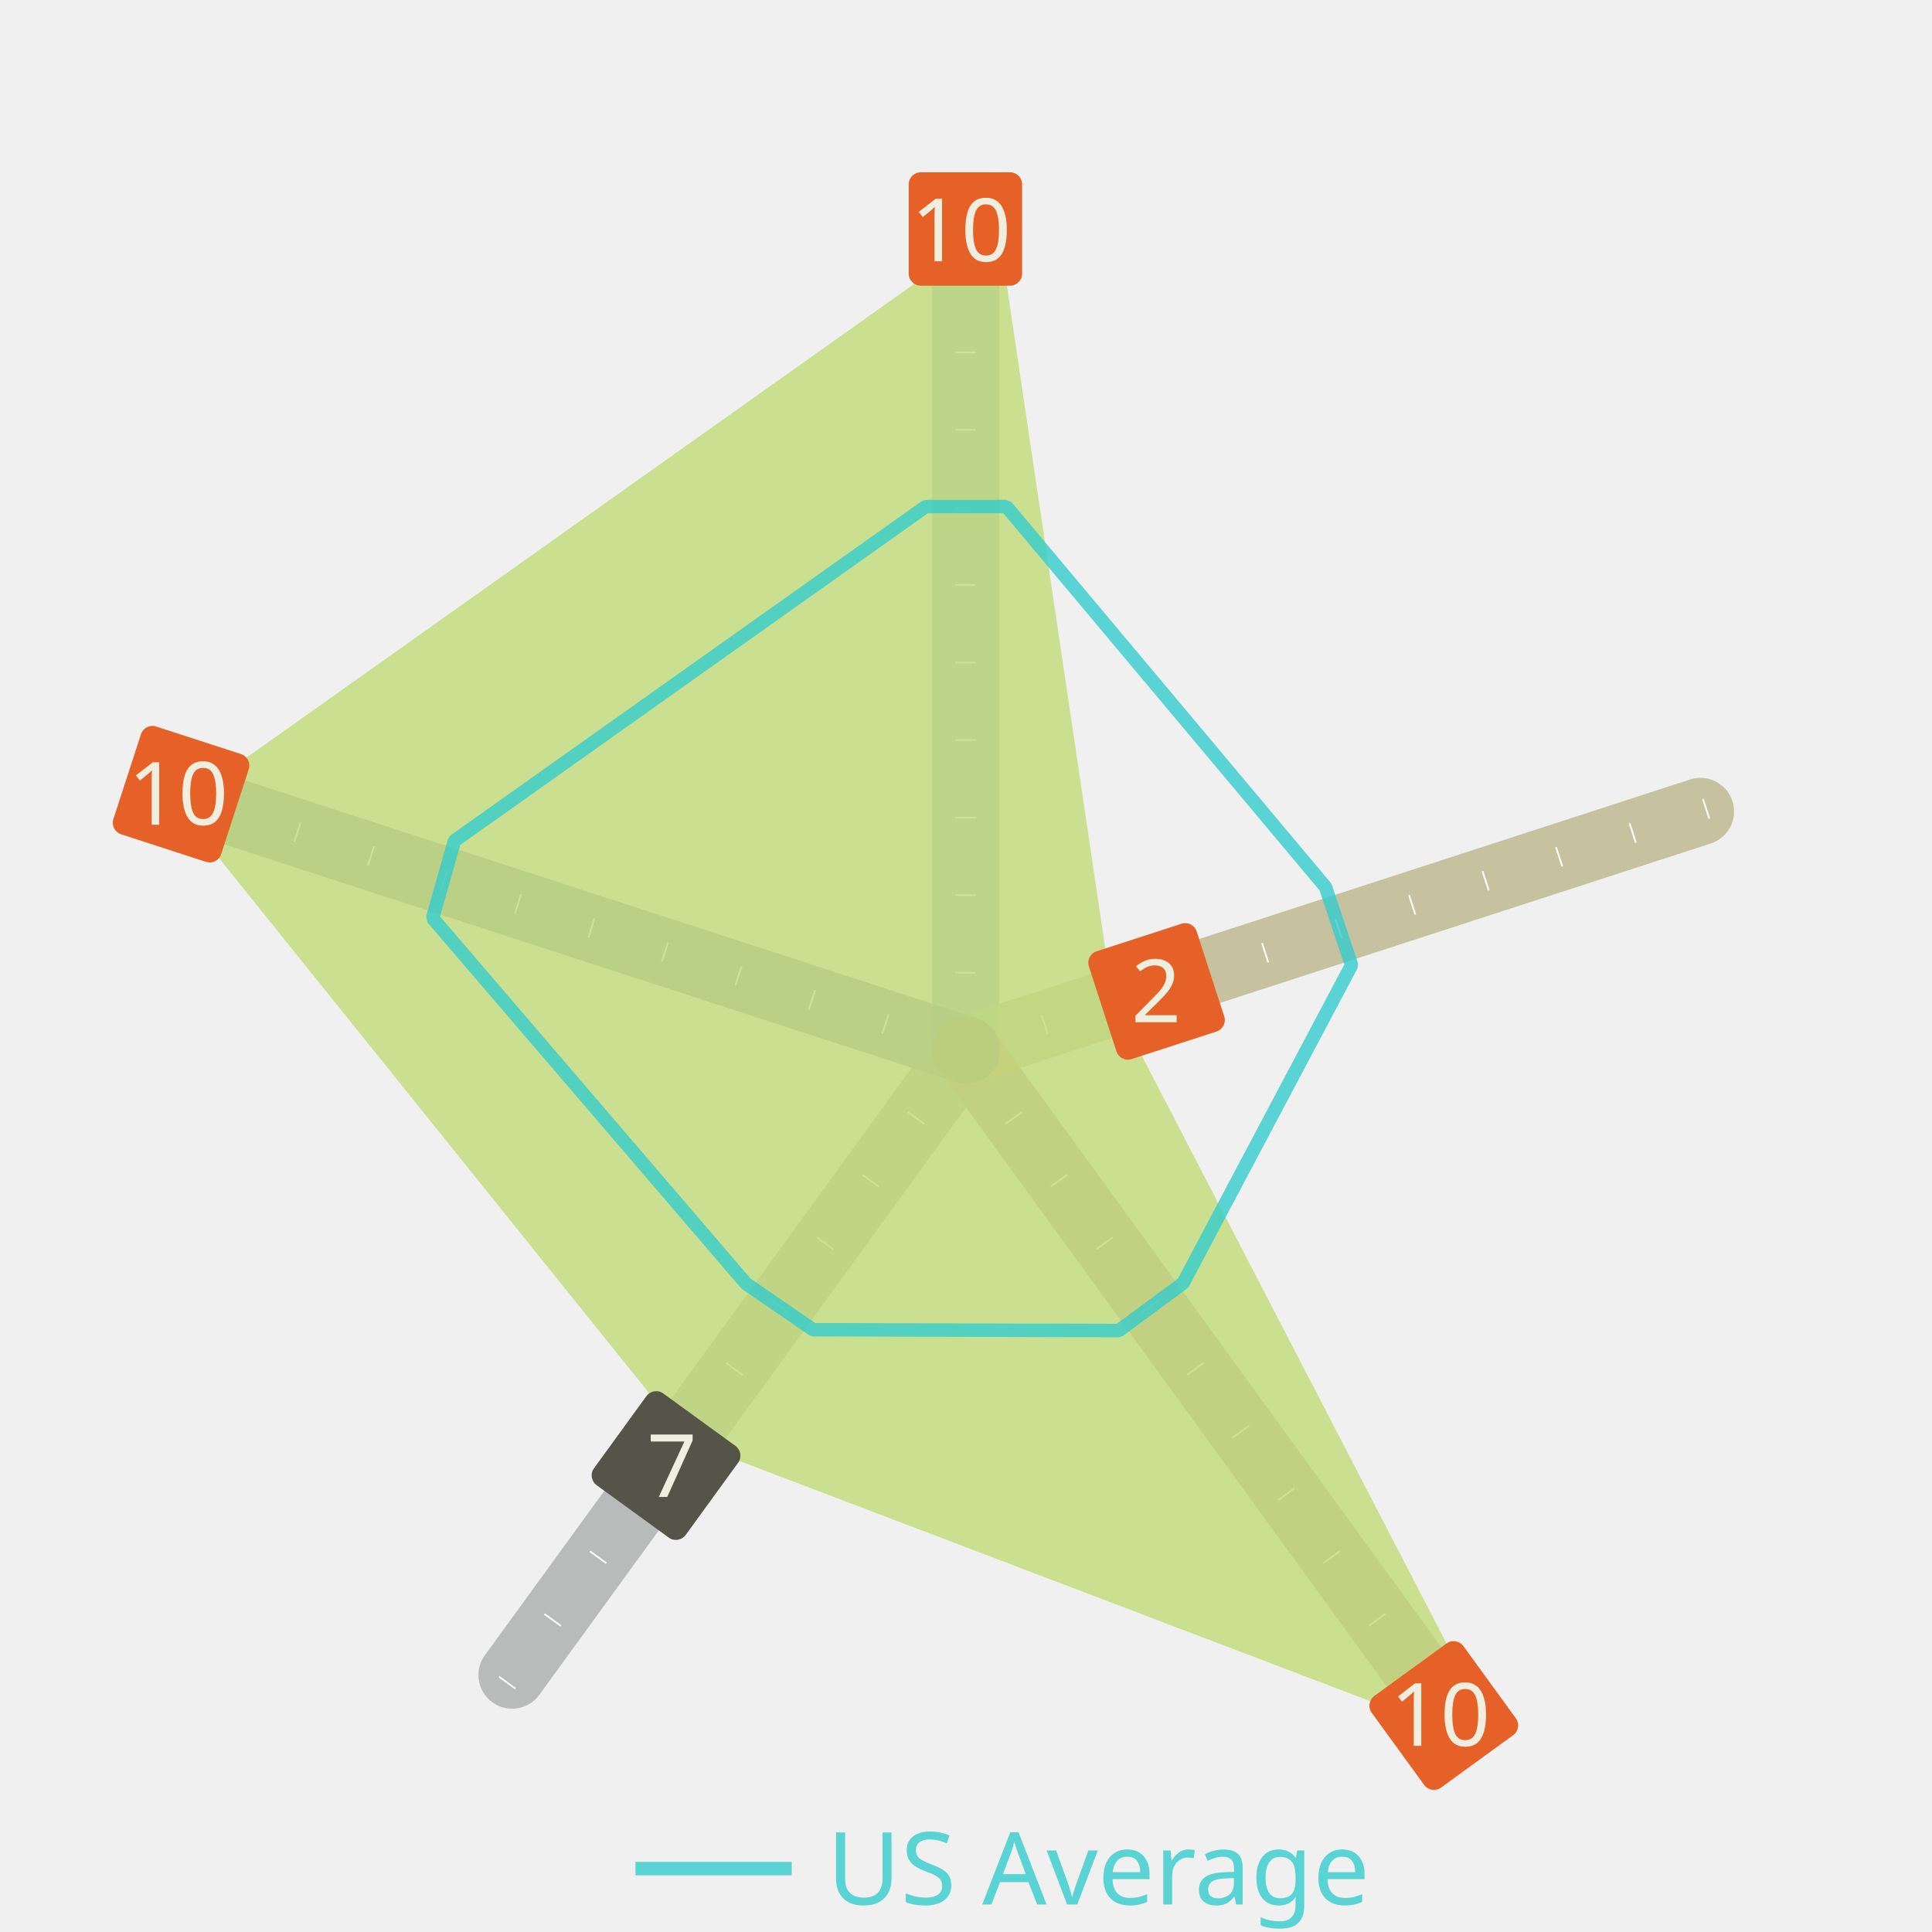
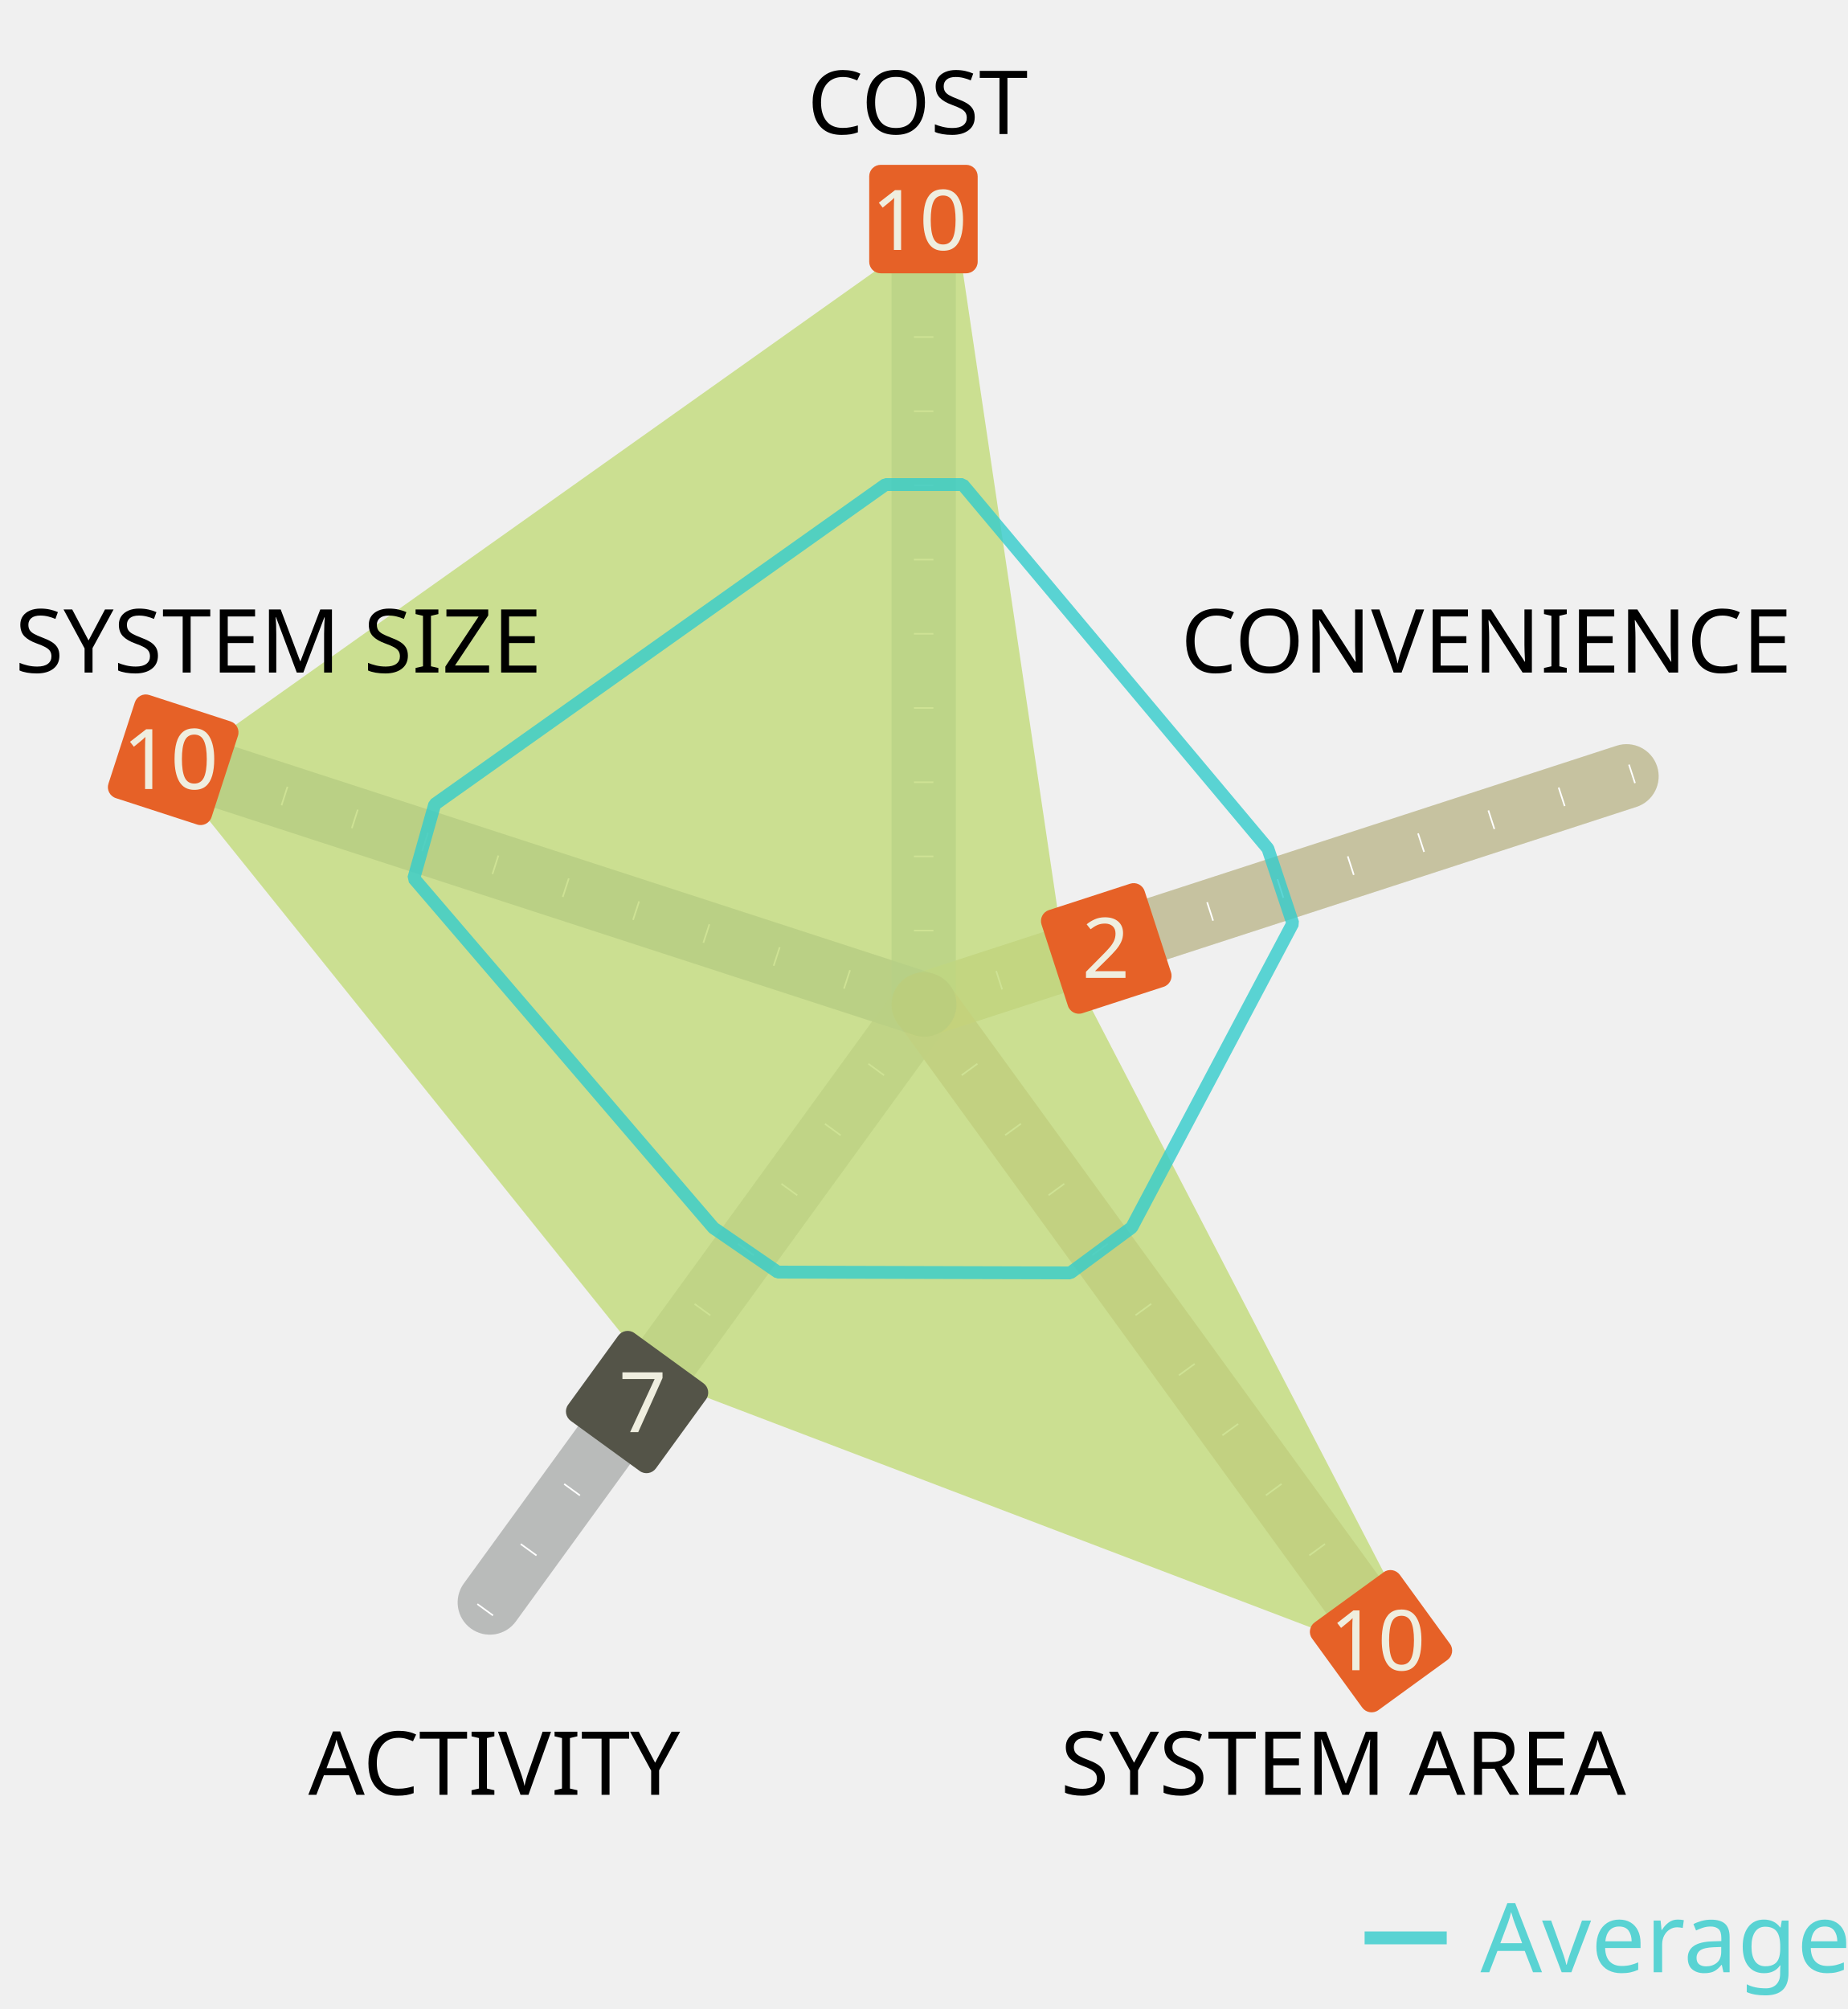
- <svg xmlns="http://www.w3.org/2000/svg" version="1.1" id="Layer_1" x="0px" y="0px" width="2300px" height="2300px" viewBox="0 0 2300 2300" enable-background="new 0 0 2300 2300" xml:space="preserve">
+ <svg xmlns="http://www.w3.org/2000/svg" version="1.1" id="Layer_1" x="0px" y="0px" width="2300px" height="2500px" viewBox="0 0 2300 2500" enable-background="new 0 0 2300 2500" xml:space="preserve">
  <g id="base_copy_2">
-     <path fill="#BCBEC0" d="M1189.6,1249.6c0,22.101-17.899,40-40,40l0,0c-22.1,0-40-17.899-40-40v-920c0-22.1,17.9-40,40-40l0,0   c22.101,0,40,17.9,40,40V1249.6z" />
-     <path fill="#BCBEC0" d="M1161.7,1288.4c-21,6.8-43.601-4.7-50.4-25.7l0,0c-6.8-21,4.7-43.601,25.7-50.4L2012,928   c21-6.8,43.6,4.7,50.4,25.7l0,0c6.8,21-4.7,43.6-25.7,50.399L1161.7,1288.4z" />
-     <path fill="#BCBEC0" d="M1117.4,1273.5c-13-17.9-9-42.9,8.8-55.9l0,0c17.899-13,42.899-9,55.899,8.801l540.801,744.3   c13,17.899,9,42.899-8.801,55.899l0,0c-17.899,13-42.899,9-55.899-8.8L1117.4,1273.5z" />
-     <path fill="#BCBEC0" d="M1118,1226.3c13-17.899,38-21.8,55.9-8.8l0,0c17.899,13,21.8,38,8.8,55.9L642,2017.7   c-13,17.899-38,21.8-55.9,8.8l0,0c-17.899-13-21.8-38-8.899-55.9L1118,1226.3z" />
-     <path fill="#BCBEC0" d="M1162.8,1212.1c21,6.801,32.5,29.4,25.7,50.4l0,0c-6.8,21-29.4,32.5-50.4,25.7l-875-284.3   c-21-6.801-32.5-29.4-25.7-50.4l0,0c6.8-21,29.4-32.5,50.4-25.7L1162.8,1212.1z" />
+     <path fill="#BCBEC0" d="M1189.6,1249.6c0,22.104-17.896,40-40,40l0,0c-22.1,0-40-17.896-40-40v-920c0-22.1,17.9-40,40-40l0,0   c22.104,0,40,17.9,40,40V1249.6z" />
+     <path fill="#BCBEC0" d="M1161.7,1288.4c-21,6.8-43.604-4.7-50.4-25.7l0,0c-6.8-21,4.7-43.601,25.7-50.4L2012,928   c21-6.8,43.6,4.7,50.4,25.7l0,0c6.8,21-4.7,43.6-25.7,50.396L1161.7,1288.4z" />
+     <path fill="#BCBEC0" d="M1117.4,1273.5c-13-17.9-9-42.9,8.8-55.9l0,0c17.899-13,42.899-9,55.899,8.806l540.801,744.3   c13,17.896,9,42.896-8.801,55.896l0,0c-17.899,13-42.899,9-55.899-8.801L1117.4,1273.5z" />
+     <path fill="#BCBEC0" d="M1118,1226.3c13-17.896,38-21.8,55.9-8.8l0,0c17.896,13,21.8,38,8.8,55.9L642,2017.7   c-13,17.896-38,21.8-55.9,8.8l0,0c-17.896-13-21.8-38-8.896-55.9L1118,1226.3z" />
+     <path fill="#BCBEC0" d="M1162.8,1212.1c21,6.806,32.5,29.4,25.7,50.4l0,0c-6.8,21-29.4,32.5-50.4,25.7l-875-284.3   c-21-6.806-32.5-29.4-25.7-50.4l0,0c6.8-21,29.4-32.5,50.4-25.7L1162.8,1212.1z" />
  </g>
  <g id="base_copy">
-     <path opacity="0.2" fill="#59C7D8" enable-background="new    " d="M1189.6,1249.6c0,22.101-17.899,40-40,40l0,0   c-22.1,0-40-17.899-40-40v-920c0-22.1,17.9-40,40-40l0,0c22.101,0,40,17.9,40,40V1249.6z" />
-     <path opacity="0.2" fill="#F1D21C" enable-background="new    " d="M1161.7,1288.4c-21,6.8-43.601-4.7-50.4-25.7l0,0   c-6.8-21,4.7-43.601,25.7-50.4L2012,928c21-6.8,43.6,4.7,50.4,25.7l0,0c6.8,21-4.7,43.6-25.7,50.399L1161.7,1288.4z" />
-     <path opacity="0.2" fill="#E66127" enable-background="new    " d="M1117.4,1273.5c-13-17.9-9-42.9,8.8-55.9l0,0   c17.899-13,42.899-9,55.899,8.801l540.801,744.3c13,17.899,9,42.899-8.801,55.899l0,0c-17.899,13-42.899,9-55.899-8.8   L1117.4,1273.5z" />
-     <path opacity="0.2" fill="#B1AEA2" enable-background="new    " d="M1118,1226.3c13-17.899,38-21.8,55.9-8.8l0,0   c17.899,13,21.8,38,8.8,55.9L642,2017.7c-13,17.899-38,21.8-55.9,8.8l0,0c-17.899-13-21.8-38-8.899-55.9L1118,1226.3z" />
-     <path opacity="0.2" fill="#24428D" enable-background="new    " d="M1162.8,1212.1c21,6.801,32.5,29.4,25.7,50.4l0,0   c-6.8,21-29.4,32.5-50.4,25.7l-875-284.3c-21-6.801-32.5-29.4-25.7-50.4l0,0c6.8-21,29.4-32.5,50.4-25.7L1162.8,1212.1z" />
+     <path opacity="0.2" fill="#59C7D8" enable-background="new    " d="M1189.6,1249.6c0,22.104-17.896,40-40,40l0,0   c-22.1,0-40-17.896-40-40v-920c0-22.1,17.9-40,40-40l0,0c22.104,0,40,17.9,40,40V1249.6z" />
+     <path opacity="0.2" fill="#F1D21C" enable-background="new    " d="M1161.7,1288.4c-21,6.8-43.604-4.7-50.4-25.7l0,0   c-6.8-21,4.7-43.601,25.7-50.4L2012,928c21-6.8,43.6,4.7,50.4,25.7l0,0c6.8,21-4.7,43.6-25.7,50.396L1161.7,1288.4z" />
+     <path opacity="0.2" fill="#E66127" enable-background="new    " d="M1117.4,1273.5c-13-17.9-9-42.9,8.8-55.9l0,0   c17.899-13,42.899-9,55.899,8.806l540.801,744.3c13,17.896,9,42.896-8.801,55.896l0,0c-17.899,13-42.899,9-55.899-8.801   L1117.4,1273.5z" />
+     <path opacity="0.2" fill="#B1AEA2" enable-background="new    " d="M1118,1226.3c13-17.896,38-21.8,55.9-8.8l0,0   c17.896,13,21.8,38,8.8,55.9L642,2017.7c-13,17.896-38,21.8-55.9,8.8l0,0c-17.896-13-21.8-38-8.896-55.9L1118,1226.3z" />
+     <path opacity="0.2" fill="#24428D" enable-background="new    " d="M1162.8,1212.1c21,6.806,32.5,29.4,25.7,50.4l0,0   c-6.8,21-29.4,32.5-50.4,25.7l-875-284.3c-21-6.806-32.5-29.4-25.7-50.4l0,0c6.8-21,29.4-32.5,50.4-25.7L1162.8,1212.1z" />
  </g>
  <g id="ticks">
    <line fill="none" stroke="#FFFFFF" stroke-width="2" stroke-miterlimit="10" x1="1137.5" y1="327.1" x2="1161.7" y2="327.1" />
    <line fill="none" stroke="#FFFFFF" stroke-width="2" stroke-miterlimit="10" x1="1137.5" y1="419.4" x2="1161.7" y2="419.4" />
    <line fill="none" stroke="#FFFFFF" stroke-width="2" stroke-miterlimit="10" x1="1137.5" y1="511.7" x2="1161.7" y2="511.7" />
    <line fill="none" stroke="#FFFFFF" stroke-width="2" stroke-miterlimit="10" x1="1137.5" y1="604.1" x2="1161.7" y2="604.1" />
    <line fill="none" stroke="#FFFFFF" stroke-width="2" stroke-miterlimit="10" x1="1137.5" y1="696.4" x2="1161.7" y2="696.4" />
    <line fill="none" stroke="#FFFFFF" stroke-width="2" stroke-miterlimit="10" x1="1137.5" y1="788.7" x2="1161.7" y2="788.7" />
    <line fill="none" stroke="#FFFFFF" stroke-width="2" stroke-miterlimit="10" x1="1137.5" y1="881" x2="1161.7" y2="881" />
    <line fill="none" stroke="#FFFFFF" stroke-width="2" stroke-miterlimit="10" x1="1137.5" y1="973.4" x2="1161.7" y2="973.4" />
    <line fill="none" stroke="#FFFFFF" stroke-width="2" stroke-miterlimit="10" x1="1137.5" y1="1065.7" x2="1161.7" y2="1065.7" />
    <line fill="none" stroke="#FFFFFF" stroke-width="2" stroke-miterlimit="10" x1="1137.5" y1="1158" x2="1161.7" y2="1158" />
    <line fill="none" stroke="#FFFFFF" stroke-width="2" stroke-miterlimit="10" x1="1100.3" y1="1338.1" x2="1080.8" y2="1323.8" />
    <line fill="none" stroke="#FFFFFF" stroke-width="2" stroke-miterlimit="10" x1="992.2" y1="1487.4" x2="972.6" y2="1473.2" />
    <line fill="none" stroke="#FFFFFF" stroke-width="2" stroke-miterlimit="10" x1="938.1" y1="1562.1" x2="918.6" y2="1547.9" />
    <line fill="none" stroke="#FFFFFF" stroke-width="2" stroke-miterlimit="10" x1="884" y1="1636.8" x2="864.5" y2="1622.6" />
    <line fill="none" stroke="#FFFFFF" stroke-width="2" stroke-miterlimit="10" x1="829.9" y1="1711.5" x2="810.4" y2="1697.3" />
    <line fill="none" stroke="#FFFFFF" stroke-width="2" stroke-miterlimit="10" x1="775.8" y1="1786.2" x2="756.3" y2="1772" />
    <line fill="none" stroke="#FFFFFF" stroke-width="2" stroke-miterlimit="10" x1="721.8" y1="1860.9" x2="702.2" y2="1846.7" />
    <line fill="none" stroke="#FFFFFF" stroke-width="2" stroke-miterlimit="10" x1="667.7" y1="1935.6" x2="648.1" y2="1921.4" />
    <line fill="none" stroke="#FFFFFF" stroke-width="2" stroke-miterlimit="10" x1="613.6" y1="2010.3" x2="594.1" y2="1996.1" />
    <line fill="none" stroke="#FFFFFF" stroke-width="2" stroke-miterlimit="10" x1="1703.2" y1="1996" x2="1683.7" y2="2010.2" />
    <line fill="none" stroke="#FFFFFF" stroke-width="2" stroke-miterlimit="10" x1="1649.1" y1="1921.3" x2="1629.6" y2="1935.5" />
    <line fill="none" stroke="#FFFFFF" stroke-width="2" stroke-miterlimit="10" x1="1595" y1="1846.6" x2="1575.5" y2="1860.8" />
    <line fill="none" stroke="#FFFFFF" stroke-width="2" stroke-miterlimit="10" x1="1541" y1="1771.9" x2="1521.4" y2="1786.1" />
    <line fill="none" stroke="#FFFFFF" stroke-width="2" stroke-miterlimit="10" x1="1486.9" y1="1697.2" x2="1467.3" y2="1711.4" />
    <line fill="none" stroke="#FFFFFF" stroke-width="2" stroke-miterlimit="10" x1="1432.8" y1="1622.5" x2="1413.3" y2="1636.7" />
    <line fill="none" stroke="#FFFFFF" stroke-width="2" stroke-miterlimit="10" x1="1378.7" y1="1547.8" x2="1359.2" y2="1562" />
    <line fill="none" stroke="#FFFFFF" stroke-width="2" stroke-miterlimit="10" x1="1324.6" y1="1473.1" x2="1305.1" y2="1487.3" />
    <line fill="none" stroke="#FFFFFF" stroke-width="2" stroke-miterlimit="10" x1="1270.6" y1="1398.4" x2="1251" y2="1412.6" />
    <line fill="none" stroke="#FFFFFF" stroke-width="2" stroke-miterlimit="10" x1="1216.5" y1="1323.7" x2="1196.9" y2="1338" />
    <line fill="none" stroke="#FFFFFF" stroke-width="2" stroke-miterlimit="10" x1="1239.9" y1="1208.3" x2="1247.3" y2="1231.3" />
    <line fill="none" stroke="#FFFFFF" stroke-width="2" stroke-miterlimit="10" x1="1327.4" y1="1179.7" x2="1334.8" y2="1202.8" />
    <line fill="none" stroke="#FFFFFF" stroke-width="2" stroke-miterlimit="10" x1="1414.9" y1="1151.2" x2="1422.3" y2="1174.2" />
    <line fill="none" stroke="#FFFFFF" stroke-width="2" stroke-miterlimit="10" x1="1502.4" y1="1122.7" x2="1509.8" y2="1145.7" />
    <line fill="none" stroke="#FFFFFF" stroke-width="2" stroke-miterlimit="10" x1="1589.9" y1="1094.1" x2="1597.3" y2="1117.2" />
    <line fill="none" stroke="#FFFFFF" stroke-width="2" stroke-miterlimit="10" x1="1677.4" y1="1065.6" x2="1684.9" y2="1088.7" />
    <line fill="none" stroke="#FFFFFF" stroke-width="2" stroke-miterlimit="10" x1="1764.9" y1="1037.1" x2="1772.4" y2="1060.1" />
    <line fill="none" stroke="#FFFFFF" stroke-width="2" stroke-miterlimit="10" x1="1852.4" y1="1008.5" x2="1859.9" y2="1031.6" />
    <line fill="none" stroke="#FFFFFF" stroke-width="2" stroke-miterlimit="10" x1="1939.9" y1="980" x2="1947.4" y2="1003.1" />
    <line fill="none" stroke="#FFFFFF" stroke-width="2" stroke-miterlimit="10" x1="2027.4" y1="951.5" x2="2034.9" y2="974.5" />
    <line fill="none" stroke="#FFFFFF" stroke-width="2" stroke-miterlimit="10" x1="262.9" y1="973.5" x2="270.3" y2="950.5" />
    <line fill="none" stroke="#FFFFFF" stroke-width="2" stroke-miterlimit="10" x1="350.4" y1="1002.1" x2="357.8" y2="979" />
    <line fill="none" stroke="#FFFFFF" stroke-width="2" stroke-miterlimit="10" x1="437.9" y1="1030.6" x2="445.3" y2="1007.5" />
    <line fill="none" stroke="#FFFFFF" stroke-width="2" stroke-miterlimit="10" x1="525.4" y1="1059.1" x2="532.8" y2="1036.1" />
    <line fill="none" stroke="#FFFFFF" stroke-width="2" stroke-miterlimit="10" x1="612.9" y1="1087.7" x2="620.3" y2="1064.6" />
    <line fill="none" stroke="#FFFFFF" stroke-width="2" stroke-miterlimit="10" x1="700.4" y1="1116.2" x2="707.9" y2="1093.1" />
    <line fill="none" stroke="#FFFFFF" stroke-width="2" stroke-miterlimit="10" x1="787.9" y1="1144.7" x2="795.4" y2="1121.7" />
    <line fill="none" stroke="#FFFFFF" stroke-width="2" stroke-miterlimit="10" x1="875.4" y1="1173.2" x2="882.9" y2="1150.2" />
    <line fill="none" stroke="#FFFFFF" stroke-width="2" stroke-miterlimit="10" x1="962.9" y1="1201.8" x2="970.4" y2="1178.7" />
    <line fill="none" stroke="#FFFFFF" stroke-width="2" stroke-miterlimit="10" x1="1050.4" y1="1230.3" x2="1057.9" y2="1207.3" />
    <g>
      <line fill="none" stroke="#FFFFFF" stroke-width="2" stroke-miterlimit="10" x1="1046.3" y1="1412.8" x2="1026.7" y2="1398.5" />
    </g>
  </g>
  <g id="shape">
    <polygon opacity="0.8" fill="#C2DB79" enable-background="new    " points="1101,329 275,915 249,1007 786,1675 869,1735    1657,2035 1733.5,1978.5 1349,1237 1318,1144 1197,329  " />
    <g>
-       <path fill="#E66127" d="M1216.8,325.7c0,8-6.399,14.4-14.399,14.4h-106.2c-8,0-14.4-6.4-14.4-14.4V219.5c0-8,6.4-14.4,14.4-14.4    h106.2c8,0,14.399,6.4,14.399,14.4V325.7z" />
+       <path fill="#E66127" d="M1216.8,325.7c0,8-6.397,14.4-14.397,14.4h-106.2c-8,0-14.4-6.4-14.4-14.4V219.5c0-8,6.4-14.4,14.4-14.4    h106.2c8,0,14.397,6.4,14.397,14.4V325.7z" />
      <text transform="matrix(1 0 0 1 1084.522 310.9971)" fill="#EFEEDF" font-family="'AvenirLTStd-Heavy'" font-size="104.172">10</text>
    </g>
    <g>
-       <path fill="#E66127" d="M1347.2,1260.8c-7.601,2.5-15.7-1.7-18.101-9.2l-32.8-101c-2.5-7.6,1.7-15.699,9.2-18.1l101-32.8    c7.6-2.5,15.7,1.7,18.1,9.2l32.801,101c2.5,7.6-1.7,15.699-9.2,18.1L1347.2,1260.8z" />
+       <path fill="#E66127" d="M1347.2,1260.8c-7.603,2.5-15.7-1.7-18.103-9.2l-32.8-101c-2.5-7.6,1.7-15.697,9.2-18.1l101-32.8    c7.6-2.5,15.699,1.7,18.1,9.2l32.802,101c2.5,7.6-1.699,15.697-9.199,18.1L1347.2,1260.8z" />
      <text transform="matrix(1 0 0 1 1346.599 1216.896)" fill="#EFEEDF" font-family="'AvenirLTStd-Heavy'" font-size="104.172">2</text>
    </g>
    <g>
-       <path fill="#E66127" d="M1633,2039c-4.7-6.4-3.2-15.4,3.2-20.1l85.899-62.4c6.4-4.7,15.4-3.2,20.101,3.2l62.399,85.899    c4.7,6.4,3.2,15.4-3.199,20.101l-85.9,62.399c-6.4,4.7-15.4,3.2-20.1-3.199L1633,2039z" />
+       <path fill="#E66127" d="M1633,2039c-4.7-6.4-3.2-15.4,3.2-20.1l85.897-62.4c6.4-4.7,15.4-3.2,20.103,3.2l62.397,85.897    c4.7,6.4,3.2,15.4-3.197,20.103l-85.9,62.397c-6.4,4.7-15.4,3.2-20.1-3.197L1633,2039z" />
      <text transform="matrix(1 0 0 1 1655.019 2078.394)" fill="#EFEEDF" font-family="'AvenirLTStd-Heavy'" font-size="104.172">10</text>
    </g>
    <g>
-       <path fill="#E66127" d="M286.9,897.7c7.6,2.5,11.7,10.6,9.2,18.1l-32.8,101c-2.5,7.601-10.6,11.7-18.1,9.2l-101-32.8    c-7.6-2.5-11.7-10.601-9.2-18.101l32.8-101c2.5-7.6,10.6-11.699,18.1-9.199L286.9,897.7z" />
+       <path fill="#E66127" d="M286.9,897.7c7.6,2.5,11.7,10.6,9.2,18.1l-32.8,101c-2.5,7.603-10.6,11.7-18.1,9.2l-101-32.8    c-7.6-2.5-11.7-10.603-9.2-18.103l32.8-101c2.5-7.6,10.6-11.697,18.1-9.197L286.9,897.7z" />
      <text transform="matrix(1 0 0 1 152.5547 981.8501)" fill="#EFEEDF" font-family="'AvenirLTStd-Heavy'" font-size="104.172">10</text>
    </g>
    <g>
-       <path fill="#545448" d="M769.5,1662.1c4.7-6.399,13.7-7.899,20.1-3.199l85.9,62.399c6.4,4.7,7.9,13.7,3.2,20.101l-62.4,85.899    c-4.7,6.4-13.7,7.9-20.1,3.2l-85.9-62.4c-6.399-4.699-7.899-13.699-3.2-20.1L769.5,1662.1z" />
+       <path fill="#545448" d="M769.5,1662.1c4.7-6.397,13.7-7.897,20.1-3.197l85.9,62.397c6.4,4.7,7.9,13.7,3.2,20.103l-62.4,85.897    c-4.7,6.4-13.7,7.9-20.1,3.2l-85.9-62.4c-6.397-4.697-7.897-13.697-3.2-20.1L769.5,1662.1z" />
      <text transform="matrix(1 0 0 1 770.0713 1782.128)" fill="#EFEEDF" font-family="'AvenirLTStd-Heavy'" font-size="104.175">7</text>
    </g>
-     <g id="shape_1_">
-       <polygon opacity="0.8" fill="none" stroke="#33CCCC" stroke-width="16" stroke-linejoin="bevel" stroke-miterlimit="10" enable-background="new    " points="    1102.1,603 541,1001 515,1093 888,1528 968,1583 1332,1584 1408.5,1527.5 1609,1149 1578,1056 1198.1,603   " />
-     </g>
-     <rect x="984.5" y="2176.5" fill="none" width="980" height="94" />
-     <text transform="matrix(1 0 0 1 984.5 2267.22)" opacity="0.8" fill="#33CCCC" enable-background="new    " font-family="'AvenirLTStd-Roman'" font-size="120">US Average</text>
-     <line opacity="0.8" fill="none" stroke="#33CCCC" stroke-width="16" stroke-miterlimit="10" enable-background="new    " x1="942.5" y1="2224.5" x2="756.5" y2="2224.5" />
  </g>
+   <g id="shape_1_">
+     <polygon opacity="0.8" fill="none" stroke="#33CCCC" stroke-width="16" stroke-linejoin="bevel" stroke-miterlimit="10" enable-background="new    " points="   1102.1,603 541,1001 515,1093 888,1528 968,1583 1332,1584 1408.5,1527.5 1609,1149 1578,1056 1198.1,603  " />
+   </g>
+   <text transform="matrix(1 0 0 1 1842.582 2454.238)" opacity="0.8" fill="#33CCCC" enable-background="new    " font-family="'AvenirLTStd-Roman'" font-size="120">Average</text>
+   <line opacity="0.8" fill="none" stroke="#33CCCC" stroke-width="16" stroke-miterlimit="10" enable-background="new    " x1="1800.582" y1="2411.52" x2="1698.374" y2="2411.52" />
+   <text transform="matrix(1 0 0 1 1004.682 166.7725)" font-family="'AvenirLTStd-Heavy'" font-size="110">COST</text>
+   <text transform="matrix(1 0 0 1 1469.633 836.9482)" font-family="'AvenirLTStd-Heavy'" font-size="110">CONVENIENCE</text>
+   <text transform="matrix(1 0 0 1 18.6973 836.9482)" font-family="'AvenirLTStd-Heavy'" font-size="110">SYSTEM SIZE</text>
+   <text transform="matrix(1 0 0 1 1319.91 2233.471)" font-family="'AvenirLTStd-Heavy'" font-size="110">SYSTEM AREA</text>
+   <text transform="matrix(1 0 0 1 383.7295 2233.471)" font-family="'AvenirLTStd-Heavy'" font-size="110">ACTIVITY</text>
</svg>
